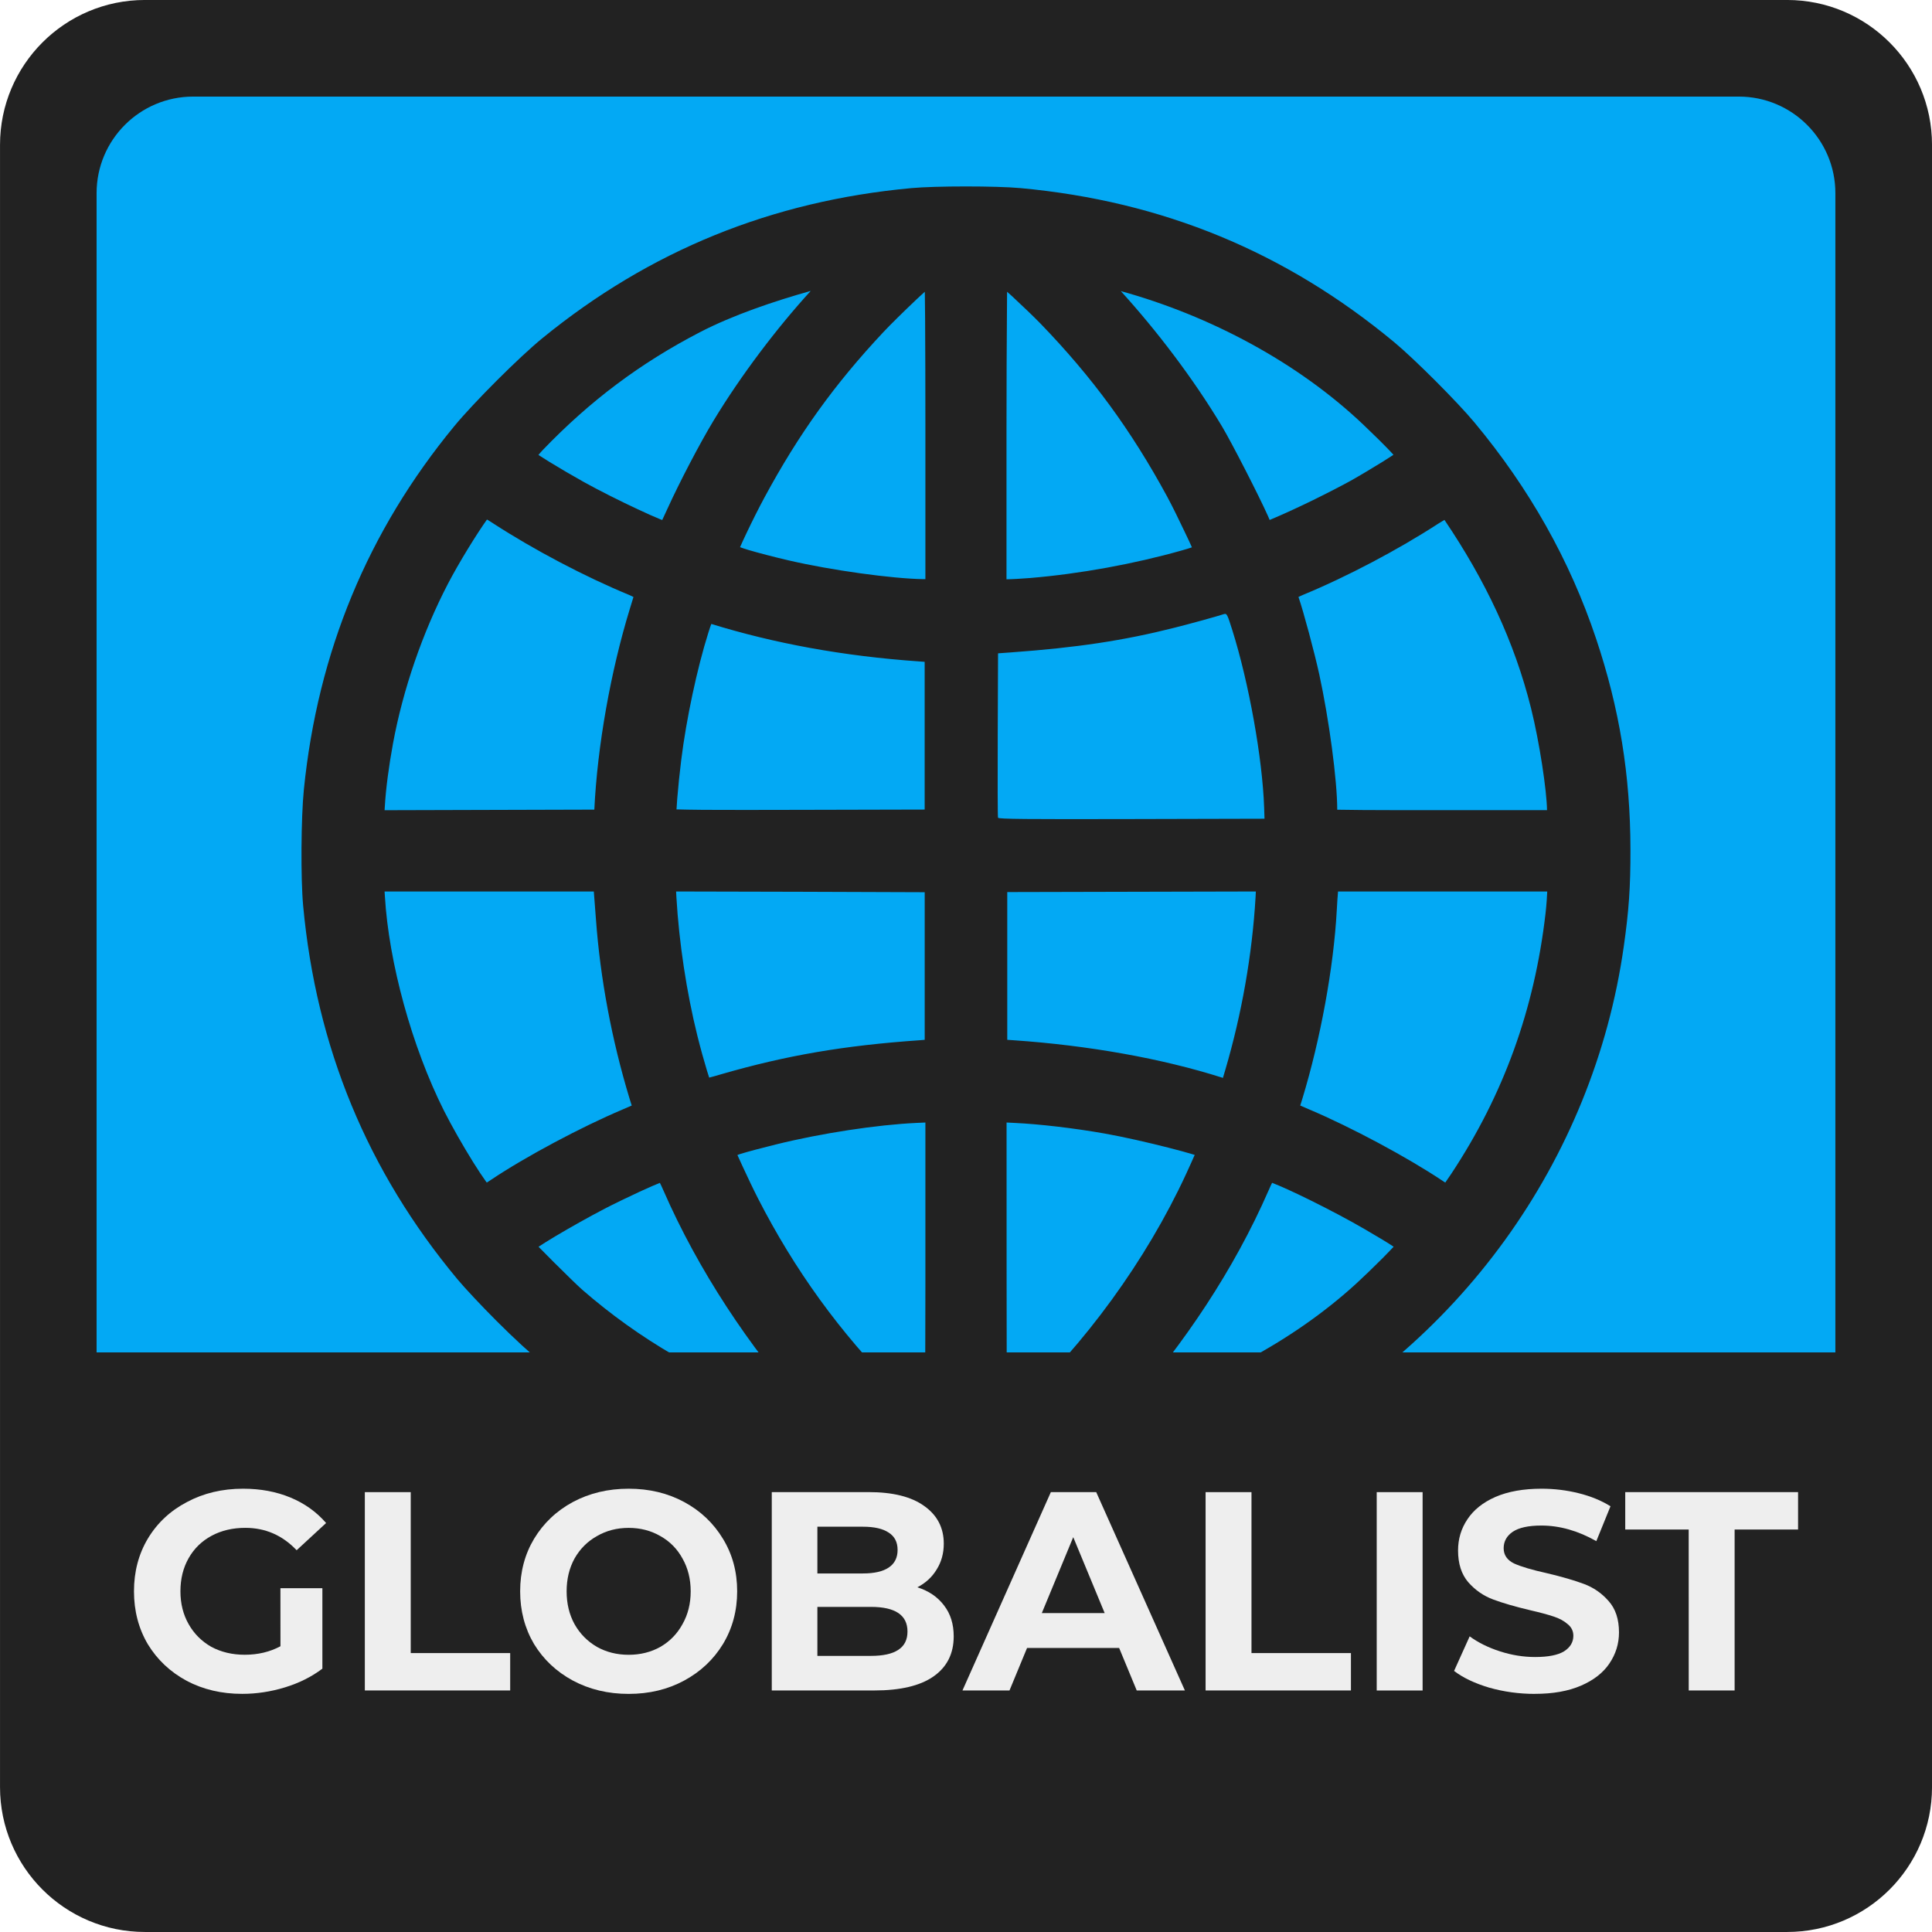
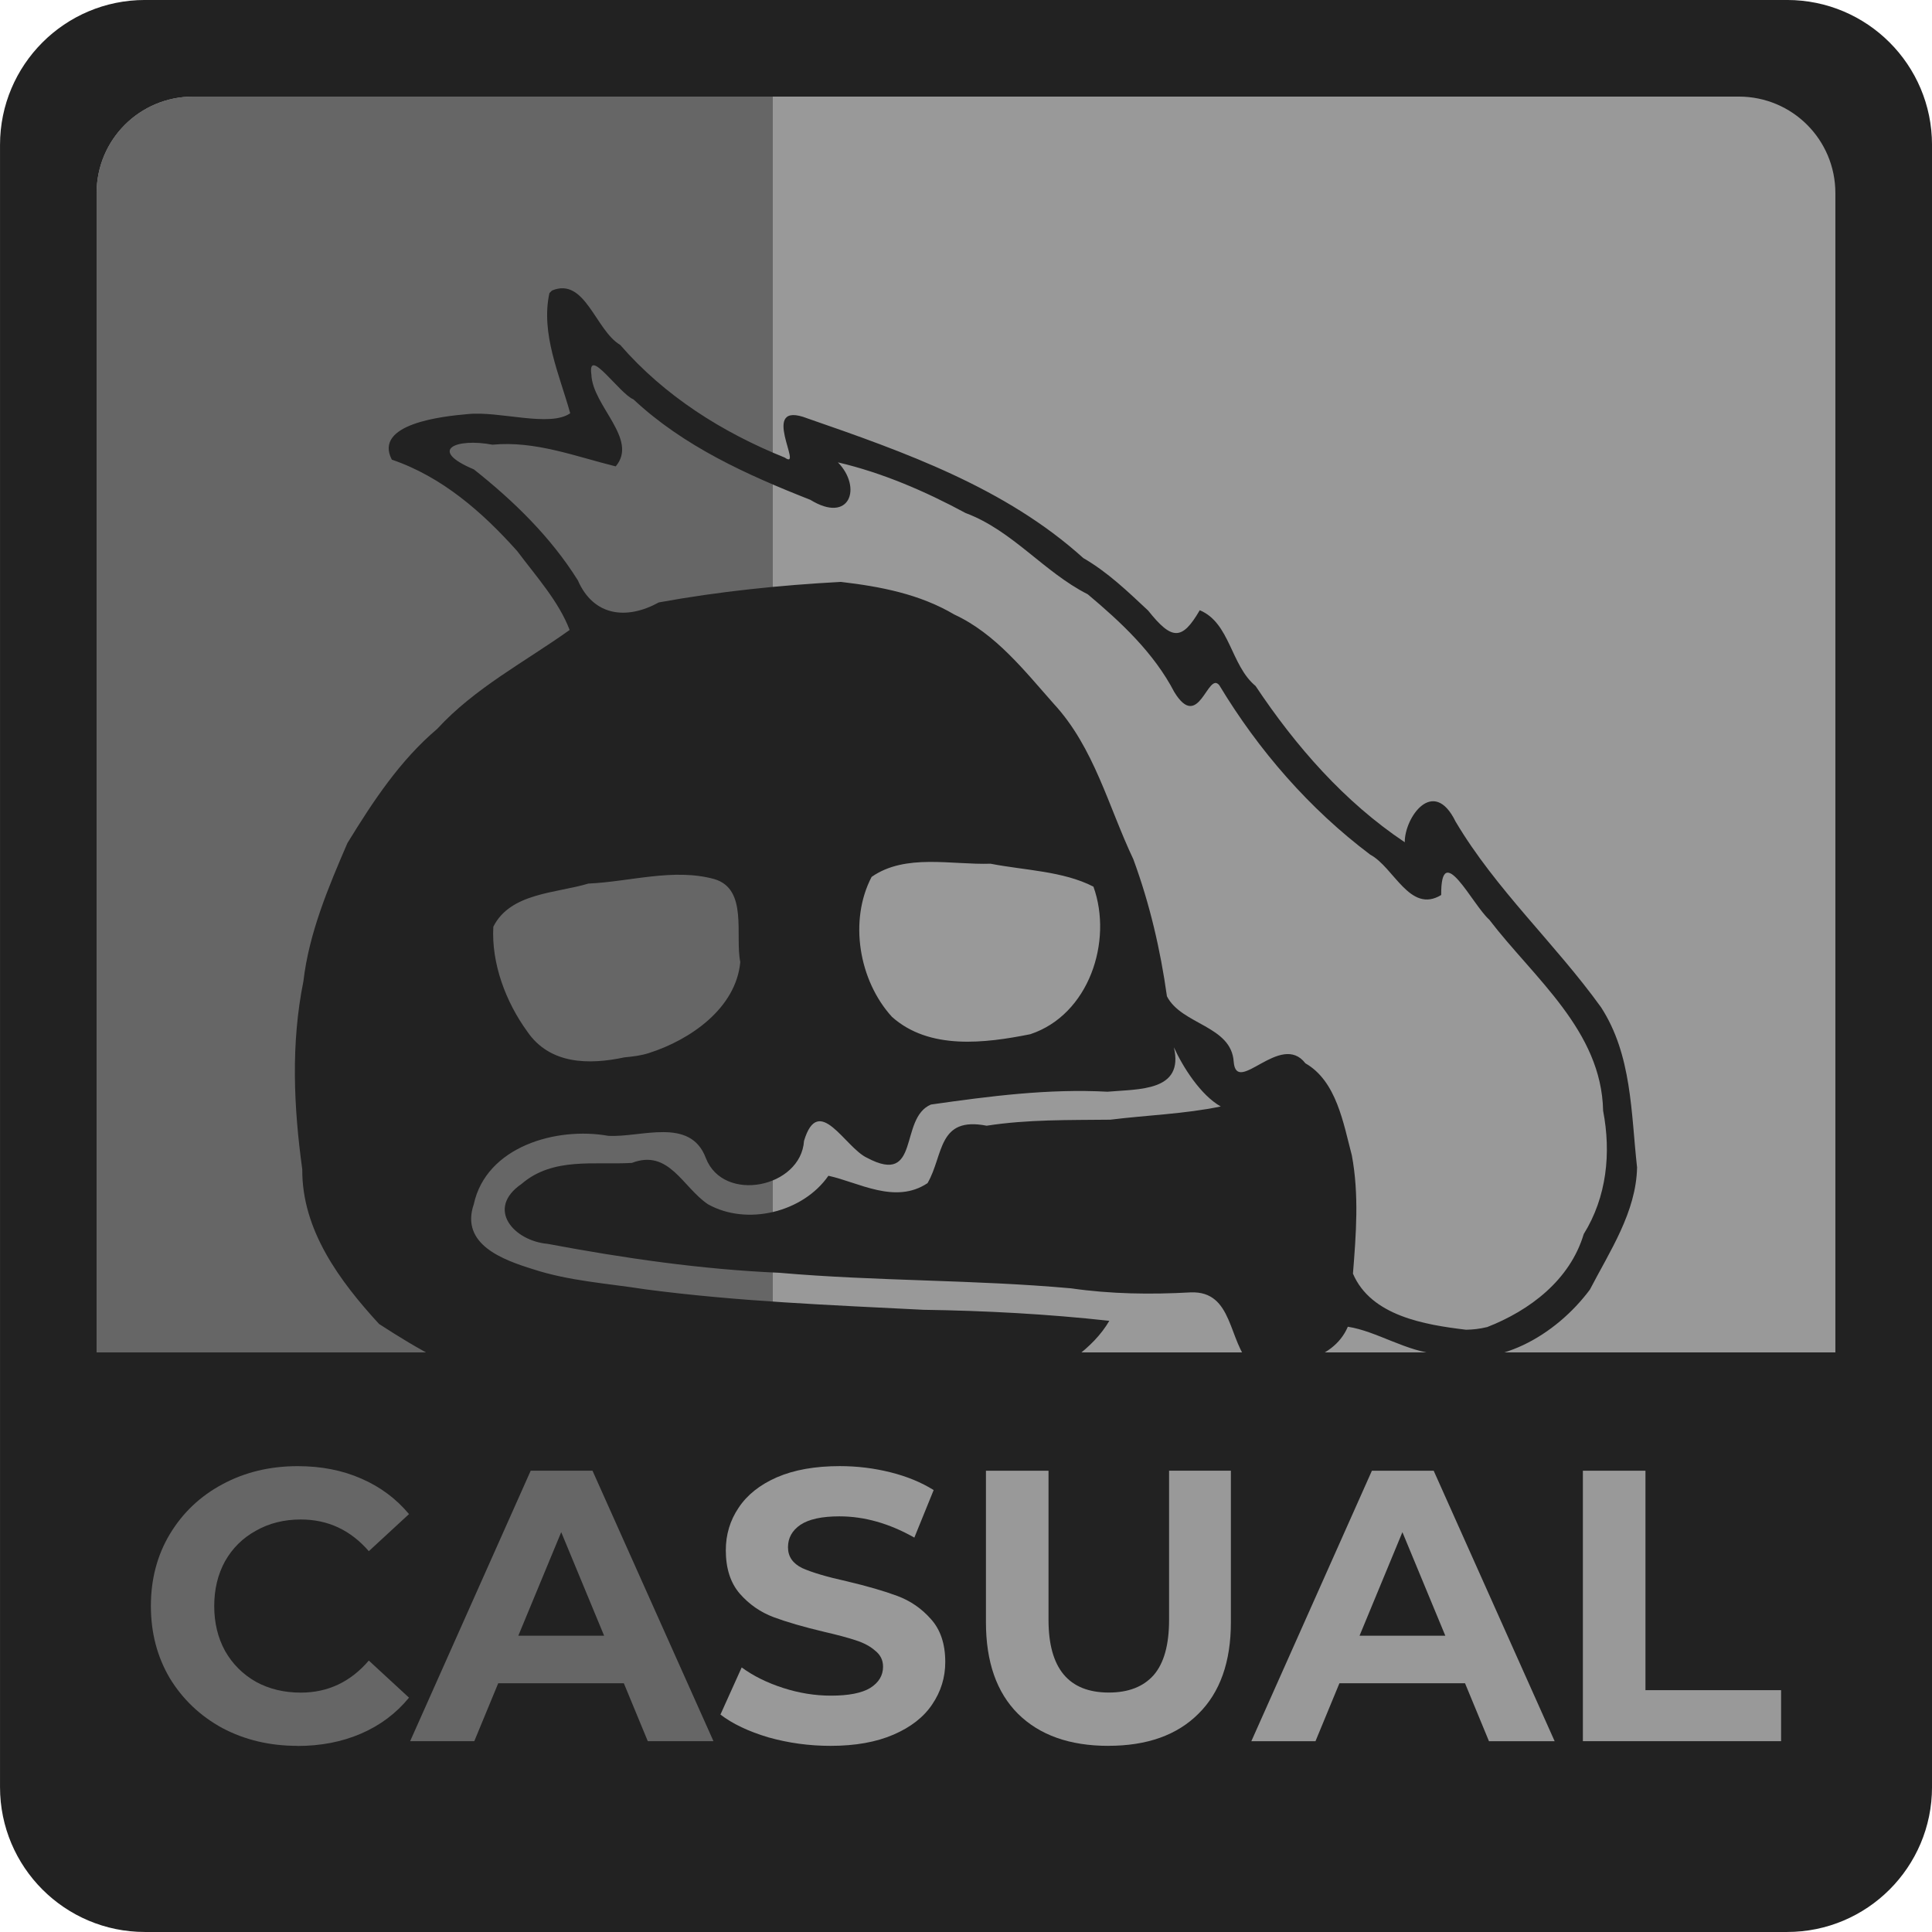
- <svg xmlns="http://www.w3.org/2000/svg" width="200" height="200" viewBox="0 0 52.917 52.917" version="1.1" id="svg8">
+ <svg xmlns="http://www.w3.org/2000/svg" xmlns:ns1="http://www.openswatchbook.org/uri/2009/osb" width="200" height="200" viewBox="0 0 52.917 52.917" version="1.1" id="svg8">
  <defs id="defs2">
-     <rect x="-243.724" y="131.821" width="81.563" height="24.676" id="rect928" />
+     <rect x="-28.812" y="30.683" width="57.436" height="17.493" id="rect880" />
+     <rect x="-74.613" y="-26.988" width="74.613" height="34.925" id="rect973" />
+     <rect x="-255.23" y="125.834" width="102.525" height="46.959" id="rect873" />
+     <linearGradient id="linearGradient3288" ns1:paint="solid">
+       <stop style="stop-color:#000000;stop-opacity:1;" offset="0" id="stop3286" />
+     </linearGradient>
+     <linearGradient id="linearGradient1364" ns1:paint="solid">
+       <stop style="stop-color:#ffffff;stop-opacity:1;" offset="0" id="stop1362" />
+     </linearGradient>
+     <rect x="293.803" y="272.59" width="25.456" height="37.83" id="rect1056" />
+     <rect x="222.739" y="266.226" width="47.376" height="54.094" id="rect1050" />
+     <rect x="139.3" y="246.427" width="58.336" height="48.79" id="rect1044" />
+     <rect x="131.168" y="203.647" width="61.872" height="73.893" id="rect1038" />
+     <rect x="81.671" y="193.04" width="63.64" height="55.508" id="rect1032" />
+     <rect x="83.085" y="274.357" width="44.194" height="38.891" id="rect1026" />
+     <rect x="3.536" y="269.054" width="65.761" height="53.387" id="rect1020" />
+     <rect x="14.142" y="226.274" width="79.196" height="62.933" id="rect1014" />
+     <rect x="11.314" y="171.827" width="36.416" height="51.619" id="rect1008" />
+     <rect x="3.182" y="132.229" width="102.884" height="102.53" id="rect1002" />
  </defs>
  <g id="layer1" transform="translate(249.8045,-91.40947)">
-     <rect ry="3.969" rx="3.969" style="fill:#222222;fill-opacity:1;fill-rule:nonzero;stroke:none;stroke-width:0.5;stroke-linecap:butt;stroke-linejoin:round;stroke-miterlimit:4;stroke-dasharray:none;stroke-dashoffset:0;stroke-opacity:0.909;paint-order:normal" id="rect5252-2" width="52.917" height="52.917" x="-249.804" y="91.409" />
-     <rect ry="2.646" rx="2.646" y="94.055" x="-247.159" height="47.625" width="47.625" id="rect5254-7" style="fill:#03a9f4;fill-opacity:1;fill-rule:nonzero;stroke:none;stroke-width:0.5;stroke-linecap:butt;stroke-linejoin:round;stroke-miterlimit:4;stroke-dasharray:none;stroke-dashoffset:0;stroke-opacity:0.909;paint-order:normal" />
-     <path style="fill:#222222;fill-opacity:1;stroke-width:1" d="m -223.347,96.516 c -0.582,0 -1.165,0.015 -1.498,0.046 -3.822,0.353 -7.161,1.71 -10.102,4.109 -0.633,0.516 -1.879,1.761 -2.414,2.41 -2.371,2.877 -3.742,6.193 -4.121,9.957 -0.077,0.763 -0.088,2.431 -0.02,3.172 0.358,3.881 1.76,7.276 4.227,10.238 0.204,0.245 0.671,0.742 1.062,1.133 0.978,0.978 1.733,1.6 2.852,2.344 2.527,1.68 5.564,2.723 8.574,2.941 0.297,0.021 0.62,0.043 0.719,0.051 0.422,0.031 1.792,-0.014 2.399,-0.07 2.275,-0.209 4.395,-0.813 6.449,-1.836 5.337,-2.659 9.058,-7.806 9.89,-13.676 0.14,-0.987 0.185,-1.62 0.183,-2.656 -0.003,-2.041 -0.298,-3.855 -0.941,-5.777 -0.719,-2.148 -1.828,-4.115 -3.332,-5.922 -0.471,-0.566 -1.64,-1.735 -2.195,-2.196 -2.983,-2.476 -6.35,-3.864 -10.235,-4.222 -0.333,-0.031 -0.916,-0.046 -1.498,-0.046 z m -4.252,2.862 c -0.91,0.995 -1.906,2.302 -2.668,3.563 -0.369,0.611 -0.925,1.674 -1.254,2.398 -0.054,0.12 -0.103,0.226 -0.145,0.313 -0.021,-0.008 -0.03,-0.01 -0.055,-0.02 -0.154,-0.062 -0.373,-0.161 -0.613,-0.273 -0.481,-0.224 -1.062,-0.515 -1.484,-0.75 -0.301,-0.168 -0.658,-0.377 -0.942,-0.551 -0.119,-0.073 -0.214,-0.134 -0.297,-0.188 0.039,-0.045 0.071,-0.085 0.121,-0.137 1.298,-1.351 2.671,-2.379 4.305,-3.226 0.895,-0.464 2.027,-0.848 3.031,-1.129 z m 8.492,0.004 c 2.444,0.675 4.85,1.953 6.649,3.664 0.303,0.288 0.557,0.54 0.73,0.722 0.04,0.042 0.059,0.064 0.09,0.098 -0.086,0.056 -0.184,0.121 -0.304,0.195 -0.283,0.175 -0.625,0.38 -0.868,0.516 -0.207,0.116 -0.679,0.359 -1.031,0.531 -0.351,0.173 -0.823,0.389 -1.024,0.473 l -0.164,0.07 -0.047,-0.11 c -0.251,-0.562 -0.997,-2.016 -1.261,-2.457 -0.795,-1.325 -1.798,-2.634 -2.77,-3.703 z m -5.367,0.019 c 0.002,0.205 0.006,0.424 0.008,0.735 0.005,0.784 0.008,1.867 0.008,3.058 v 4.078 h -0.062 c -0.851,-0.013 -2.511,-0.242 -3.676,-0.512 -0.418,-0.097 -0.814,-0.201 -1.101,-0.285 -0.102,-0.03 -0.169,-0.054 -0.238,-0.078 0.045,-0.104 0.105,-0.234 0.176,-0.383 0.151,-0.319 0.343,-0.701 0.492,-0.977 0.941,-1.742 1.917,-3.1 3.254,-4.527 0.197,-0.211 0.577,-0.583 0.906,-0.895 0.089,-0.085 0.156,-0.143 0.234,-0.215 z m 2.254,0 c 0.051,0.046 0.089,0.078 0.144,0.129 0.273,0.254 0.59,0.556 0.77,0.742 1.42,1.469 2.485,2.924 3.469,4.738 0.14,0.259 0.331,0.649 0.488,0.981 0.075,0.158 0.143,0.299 0.191,0.41 -0.079,0.027 -0.163,0.053 -0.281,0.086 -1.302,0.368 -2.774,0.638 -4.149,0.754 -0.228,0.019 -0.532,0.035 -0.649,0.035 v -4.086 c 0,-1.34 0.006,-2.423 0.012,-3.168 0.002,-0.272 0.001,-0.443 0.004,-0.621 z m -14.246,6.238 c 0.056,0.034 0.108,0.065 0.176,0.11 1.118,0.725 2.506,1.455 3.711,1.953 0.069,0.029 0.086,0.04 0.125,0.059 -0.028,0.091 -0.05,0.164 -0.098,0.32 -0.526,1.711 -0.892,3.772 -0.974,5.504 l -2.885,0.008 -2.86,0.008 0.008,-0.121 c 0.027,-0.463 0.107,-1.076 0.222,-1.703 0.274,-1.486 0.81,-3.039 1.504,-4.375 0.31,-0.596 0.796,-1.377 1.07,-1.762 z m 26.226,0.012 c 1.119,1.656 1.915,3.332 2.371,5.16 0.231,0.925 0.431,2.264 0.437,2.789 h -2.844 c -0.853,0 -1.629,2.7e-4 -2.195,-0.004 -0.283,-0.002 -0.513,-0.005 -0.672,-0.008 -0.015,-2.6e-4 -0.021,2.7e-4 -0.035,0 -1e-5,-0.002 0,-0.003 0,-0.004 -5.3e-4,-0.81 -0.225,-2.473 -0.492,-3.703 -0.127,-0.583 -0.435,-1.736 -0.57,-2.121 0.042,-0.019 0.078,-0.038 0.129,-0.059 1.195,-0.493 2.595,-1.231 3.707,-1.953 0.063,-0.041 0.111,-0.067 0.164,-0.098 z m -6.032,2.577 c 0.068,-0.021 0.087,0.016 0.219,0.437 0.455,1.444 0.827,3.519 0.873,4.863 l 0.01,0.306 -3.641,0.009 c -2.893,0.007 -3.644,2e-4 -3.658,-0.036 -0.01,-0.025 -0.013,-1.048 -0.008,-2.274 l 0.009,-2.229 0.36,-0.026 c 1.799,-0.13 3.088,-0.325 4.467,-0.674 0.485,-0.123 1.111,-0.295 1.368,-0.377 z m -14.05,0.271 c 1.72,0.53 3.598,0.881 5.699,1.027 l 0.145,0.011 v 2.031 2.015 l -3.387,0.008 c -1.134,0.003 -2.048,0.004 -2.676,0 -0.314,-0.002 -0.555,-0.008 -0.719,-0.012 -0.007,-1.6e-4 -0.009,1.6e-4 -0.015,0 0.004,-0.085 0.01,-0.175 0.02,-0.297 0.024,-0.304 0.065,-0.696 0.109,-1.055 0.137,-1.113 0.436,-2.516 0.743,-3.488 0.046,-0.146 0.061,-0.187 0.082,-0.242 z m -8.949,7.328 h 2.848 2.883 c 0.01,0.121 0.037,0.464 0.058,0.758 0.118,1.627 0.436,3.32 0.922,4.918 l 0.058,0.187 c -0.076,0.032 -0.16,0.07 -0.254,0.11 -1.134,0.48 -2.663,1.296 -3.59,1.918 -0.046,0.031 -0.085,0.056 -0.125,0.082 -0.011,-0.014 -0.016,-0.019 -0.027,-0.035 -0.091,-0.127 -0.216,-0.314 -0.351,-0.531 -0.27,-0.434 -0.584,-0.983 -0.797,-1.406 -0.876,-1.745 -1.512,-4.06 -1.617,-5.879 z m 7.985,0 3.395,0.008 3.414,0.012 v 2.012 2.031 l -0.145,0.012 c -2.068,0.144 -3.638,0.413 -5.437,0.933 l -0.176,0.051 c -0.049,0.014 -0.104,0.028 -0.145,0.039 -0.02,-0.058 -0.037,-0.112 -0.062,-0.195 -0.075,-0.249 -0.172,-0.592 -0.262,-0.953 -0.297,-1.197 -0.501,-2.549 -0.574,-3.793 z m 15.879,0 -0.008,0.157 c -0.092,1.569 -0.378,3.195 -0.828,4.726 -0.03,0.103 -0.048,0.169 -0.066,0.223 -0.012,-0.004 -0.01,-0.003 -0.024,-0.008 -1.646,-0.523 -3.649,-0.882 -5.719,-1.024 l -0.164,-0.011 v -2.031 -2.016 l 3.414,-0.008 z m 2.25,0 h 2.879 2.852 c -0.003,0.102 -0.02,0.368 -0.047,0.602 -0.303,2.627 -1.148,4.963 -2.578,7.125 -0.064,0.097 -0.118,0.174 -0.168,0.246 -0.024,-0.015 -0.041,-0.026 -0.066,-0.043 -0.954,-0.64 -2.514,-1.476 -3.652,-1.957 -0.094,-0.04 -0.178,-0.077 -0.254,-0.11 l 0.058,-0.187 c 0.498,-1.638 0.856,-3.59 0.942,-5.156 0.01,-0.191 0.025,-0.416 0.035,-0.52 z m -11.301,6.328 v 4.164 0.219 c -2.7e-4,1.117 -0.005,2.161 -0.008,2.906 -0.001,0.325 -0.002,0.558 -0.004,0.769 -0.003,-0.003 -0.005,-0.005 -0.008,-0.008 -0.226,-0.208 -0.513,-0.481 -0.777,-0.746 -1.539,-1.544 -2.783,-3.262 -3.789,-5.227 -0.13,-0.254 -0.291,-0.595 -0.422,-0.878 -0.055,-0.121 -0.103,-0.221 -0.141,-0.309 0.032,-0.01 0.046,-0.019 0.086,-0.031 0.211,-0.064 0.536,-0.151 0.968,-0.258 1.24,-0.308 2.777,-0.541 3.852,-0.59 z m 2.223,0 0.235,0.012 c 0.66,0.031 1.612,0.141 2.449,0.289 0.515,0.091 1.197,0.247 1.746,0.387 0.274,0.07 0.516,0.135 0.684,0.187 0.018,0.006 0.023,0.007 0.039,0.012 -0.051,0.117 -0.126,0.285 -0.238,0.528 -1.089,2.354 -2.772,4.668 -4.668,6.425 -0.086,0.08 -0.154,0.142 -0.23,0.211 -0.001,-0.047 -0.003,-0.044 -0.004,-0.102 -0.008,-0.572 -0.012,-1.682 -0.012,-3.785 z m -9.496,1.652 c 0.027,0.054 0.046,0.09 0.102,0.219 0.952,2.178 2.342,4.27 3.922,6.047 -0.282,-0.083 -0.599,-0.183 -0.84,-0.266 -1.944,-0.668 -3.746,-1.71 -5.312,-3.074 -0.12,-0.105 -0.475,-0.453 -0.789,-0.765 -0.154,-0.153 -0.299,-0.299 -0.406,-0.41 0.117,-0.077 0.269,-0.173 0.457,-0.285 0.401,-0.239 0.916,-0.529 1.355,-0.758 0.249,-0.129 0.625,-0.311 0.957,-0.465 0.265,-0.123 0.438,-0.195 0.554,-0.242 z m 16.77,0 c 0.203,0.078 0.57,0.241 1.031,0.469 0.524,0.259 1.098,0.562 1.492,0.793 0.395,0.23 0.658,0.387 0.805,0.488 -0.081,0.085 -0.186,0.197 -0.305,0.316 -0.242,0.243 -0.531,0.521 -0.722,0.696 -1.737,1.587 -3.999,2.767 -6.27,3.418 1.563,-1.776 2.921,-3.797 3.867,-5.961 0.056,-0.129 0.074,-0.165 0.101,-0.219 z" id="path4806-0" />
-     <path id="path5258-9" d="m -248.349,128.451 v 8.334 c 0,3.078 2.478,5.556 5.556,5.556 h 38.894 c 3.078,0 5.556,-2.478 5.556,-5.556 v -8.334 z" style="fill:#222222;fill-opacity:1;fill-rule:nonzero;stroke:none;stroke-width:0.5;stroke-linecap:butt;stroke-linejoin:round;stroke-miterlimit:4;stroke-dasharray:none;stroke-dashoffset:0;stroke-opacity:0.909;paint-order:normal" />
-     <g aria-label="GLOBALIST" transform="translate(-2.714673,-1.24219)" id="text926" style="font-style:normal;font-weight:normal;font-size:7.761px;line-height:1.25;font-family:sans-serif;white-space:pre;shape-inside:url(#rect928);fill:#eeeeee;fill-opacity:1;stroke:none">
-       <path d="m -239.409,136.152 h 1.149 v 2.204 q -0.442,0.334 -1.024,0.512 -0.582,0.178 -1.172,0.178 -0.846,0 -1.521,-0.357 -0.675,-0.365 -1.063,-1.001 -0.38,-0.644 -0.38,-1.451 0,-0.807 0.38,-1.444 0.388,-0.644 1.071,-1.001 0.683,-0.365 1.537,-0.365 0.714,0 1.296,0.241 0.582,0.241 0.978,0.699 l -0.807,0.745 q -0.582,-0.613 -1.405,-0.613 -0.52,0 -0.924,0.217 -0.404,0.217 -0.629,0.613 -0.225,0.396 -0.225,0.908 0,0.504 0.225,0.9 0.225,0.396 0.621,0.621 0.404,0.217 0.916,0.217 0.543,0 0.978,-0.233 z" style="font-style:normal;font-variant:normal;font-weight:bold;font-stretch:normal;font-size:7.761px;font-family:Montserrat;-inkscape-font-specification:'Montserrat Bold';fill:#eeeeee;fill-opacity:1" id="path932" />
-       <path d="m -237.097,133.521 h 1.257 v 4.408 h 2.724 v 1.024 h -3.981 z" style="font-style:normal;font-variant:normal;font-weight:bold;font-stretch:normal;font-size:7.761px;font-family:Montserrat;-inkscape-font-specification:'Montserrat Bold';fill:#eeeeee;fill-opacity:1" id="path934" />
-       <path d="m -229.871,139.047 q -0.846,0 -1.529,-0.365 -0.675,-0.365 -1.063,-1.001 -0.38,-0.644 -0.38,-1.444 0,-0.799 0.38,-1.436 0.388,-0.644 1.063,-1.009 0.683,-0.365 1.529,-0.365 0.846,0 1.521,0.365 0.675,0.365 1.063,1.009 0.388,0.636 0.388,1.436 0,0.799 -0.388,1.444 -0.388,0.636 -1.063,1.001 -0.675,0.365 -1.521,0.365 z m 0,-1.071 q 0.481,0 0.869,-0.217 0.388,-0.225 0.605,-0.621 0.225,-0.396 0.225,-0.9 0,-0.504 -0.225,-0.9 -0.217,-0.396 -0.605,-0.613 -0.388,-0.225 -0.869,-0.225 -0.481,0 -0.869,0.225 -0.388,0.217 -0.613,0.613 -0.217,0.396 -0.217,0.9 0,0.504 0.217,0.9 0.225,0.396 0.613,0.621 0.388,0.217 0.869,0.217 z" style="font-style:normal;font-variant:normal;font-weight:bold;font-stretch:normal;font-size:7.761px;font-family:Montserrat;-inkscape-font-specification:'Montserrat Bold';fill:#eeeeee;fill-opacity:1" id="path936" />
-       <path d="m -221.962,136.128 q 0.466,0.147 0.73,0.497 0.264,0.341 0.264,0.846 0,0.714 -0.559,1.102 -0.551,0.38 -1.614,0.38 h -2.81 v -5.433 h 2.654 q 0.993,0 1.521,0.38 0.536,0.38 0.536,1.032 0,0.396 -0.194,0.706 -0.186,0.31 -0.528,0.489 z m -2.74,-1.661 v 1.281 h 1.25 q 0.466,0 0.706,-0.163 0.241,-0.163 0.241,-0.481 0,-0.318 -0.241,-0.473 -0.241,-0.163 -0.706,-0.163 z m 1.467,3.539 q 0.497,0 0.745,-0.163 0.256,-0.163 0.256,-0.504 0,-0.675 -1.001,-0.675 h -1.467 v 1.343 z" style="font-style:normal;font-variant:normal;font-weight:bold;font-stretch:normal;font-size:7.761px;font-family:Montserrat;-inkscape-font-specification:'Montserrat Bold';fill:#eeeeee;fill-opacity:1" id="path938" />
-       <path d="m -216.437,137.789 h -2.522 l -0.481,1.164 h -1.288 l 2.421,-5.433 h 1.242 l 2.429,5.433 h -1.319 z m -0.396,-0.955 -0.861,-2.08 -0.861,2.08 z" style="font-style:normal;font-variant:normal;font-weight:bold;font-stretch:normal;font-size:7.761px;font-family:Montserrat;-inkscape-font-specification:'Montserrat Bold';fill:#eeeeee;fill-opacity:1" id="path940" />
-       <path d="m -214.069,133.521 h 1.257 v 4.408 h 2.724 v 1.024 h -3.981 z" style="font-style:normal;font-variant:normal;font-weight:bold;font-stretch:normal;font-size:7.761px;font-family:Montserrat;-inkscape-font-specification:'Montserrat Bold';fill:#eeeeee;fill-opacity:1" id="path942" />
-       <path d="m -209.382,133.521 h 1.257 v 5.433 h -1.257 z" style="font-style:normal;font-variant:normal;font-weight:bold;font-stretch:normal;font-size:7.761px;font-family:Montserrat;-inkscape-font-specification:'Montserrat Bold';fill:#eeeeee;fill-opacity:1" id="path944" />
-       <path d="m -205.051,139.047 q -0.644,0 -1.25,-0.171 -0.598,-0.179 -0.962,-0.458 l 0.427,-0.947 q 0.349,0.256 0.83,0.411 0.481,0.155 0.962,0.155 0.536,0 0.792,-0.155 0.256,-0.163 0.256,-0.427 0,-0.194 -0.155,-0.318 -0.147,-0.132 -0.388,-0.21 -0.233,-0.078 -0.636,-0.171 -0.621,-0.147 -1.017,-0.295 -0.396,-0.147 -0.683,-0.473 -0.279,-0.326 -0.279,-0.869 0,-0.473 0.256,-0.854 0.256,-0.388 0.768,-0.613 0.52,-0.225 1.265,-0.225 0.52,0 1.017,0.124 0.497,0.124 0.869,0.357 l -0.388,0.955 q -0.753,-0.427 -1.506,-0.427 -0.528,0 -0.784,0.171 -0.248,0.171 -0.248,0.45 0,0.279 0.287,0.419 0.295,0.132 0.893,0.264 0.621,0.147 1.017,0.295 0.396,0.147 0.675,0.466 0.287,0.318 0.287,0.861 0,0.466 -0.264,0.854 -0.256,0.38 -0.776,0.605 -0.52,0.225 -1.265,0.225 z" style="font-style:normal;font-variant:normal;font-weight:bold;font-stretch:normal;font-size:7.761px;font-family:Montserrat;-inkscape-font-specification:'Montserrat Bold';fill:#eeeeee;fill-opacity:1" id="path946" />
-       <path d="m -200.837,134.545 h -1.738 v -1.024 h 4.734 v 1.024 h -1.738 v 4.408 h -1.257 z" style="font-style:normal;font-variant:normal;font-weight:bold;font-stretch:normal;font-size:7.761px;font-family:Montserrat;-inkscape-font-specification:'Montserrat Bold';fill:#eeeeee;fill-opacity:1" id="path948" />
+     <rect y="91.409" x="-249.804" height="52.917" width="52.917" id="rect5238-5" style="fill:#222222;fill-opacity:1;fill-rule:nonzero;stroke:none;stroke-width:0.5;stroke-linecap:butt;stroke-linejoin:round;stroke-miterlimit:4;stroke-dasharray:none;stroke-dashoffset:0;stroke-opacity:0.909;paint-order:normal" rx="3.969" ry="3.969" />
+   </g>
+   <g id="layer2" style="display:inline">
+     <path id="rect5240-3" style="fill:#999999;fill-opacity:1;fill-rule:nonzero;stroke:none;stroke-width:0.5;stroke-linecap:butt;stroke-linejoin:round;stroke-miterlimit:4;stroke-dasharray:none;stroke-dashoffset:0;stroke-opacity:0.909;paint-order:normal" transform="translate(249.8045,-91.40947)" d="m -244.513,94.055 h 42.333 c 1.466,0 2.646,1.18 2.646,2.646 v 42.333 c 0,1.466 -1.18,2.646 -2.646,2.646 h -42.333 c -1.466,0 -2.646,-1.18 -2.646,-2.646 V 96.701 c 0,-1.466 1.18,-2.646 2.646,-2.646 z" />
+     <path id="path875" style="fill:#666666;fill-opacity:1;fill-rule:nonzero;stroke:none;stroke-width:0.5;stroke-linecap:butt;stroke-linejoin:round;stroke-miterlimit:4;stroke-dasharray:none;stroke-dashoffset:0;stroke-opacity:0.909;paint-order:normal" transform="translate(249.8045,-91.40947)" d="m -244.513,94.055 h 15.875 V 141.68 h -15.875 c -1.466,0 -2.646,-1.18 -2.646,-2.646 V 96.701 c 0,-1.466 1.18,-2.646 2.646,-2.646 z" />
+   </g>
+   <g id="layer3" style="display:inline">
+     <path id="path88810" style="fill:#222222;fill-opacity:1;stroke-width:1" d="m 15.116,7.959 c 0.908,-0.385 1.194,1.09 1.87,1.487 1.214,1.399 2.796,2.398 4.508,3.087 0.54,0.381 -0.747,-1.602 0.62,-1.074 2.67,0.925 5.426,1.9 7.557,3.826 0.675,0.391 1.209,0.909 1.776,1.438 0.651,0.818 0.928,0.827 1.414,-0.009 0.833,0.347 0.847,1.511 1.528,2.074 1.101,1.651 2.429,3.173 4.087,4.281 -0.007,-0.672 0.783,-1.813 1.392,-0.566 1.106,1.865 2.723,3.335 3.982,5.083 0.851,1.309 0.822,2.894 0.989,4.39 -0.025,1.223 -0.748,2.296 -1.293,3.347 -0.932,1.248 -2.55,2.209 -4.144,1.764 -0.876,-0.058 -1.686,-0.625 -2.485,-0.748 -0.418,0.978 -1.722,1.131 -2.66,1.03 -0.621,-0.613 -0.468,-2.018 -1.644,-1.971 -1.1,0.061 -2.187,0.046 -3.277,-0.111 -2.662,-0.24 -5.332,-0.193 -7.993,-0.426 -2.128,-0.091 -4.25,-0.399 -6.342,-0.792 -0.928,-0.081 -1.707,-0.962 -0.715,-1.642 0.861,-0.741 1.989,-0.515 3.02,-0.575 1.016,-0.39 1.387,0.661 2.084,1.132 1.067,0.597 2.602,0.225 3.3,-0.78 0.82,0.176 1.827,0.794 2.715,0.202 0.446,-0.77 0.272,-1.835 1.62,-1.573 1.127,-0.175 2.255,-0.152 3.388,-0.165 1.006,-0.125 2.033,-0.156 3.023,-0.362 -0.55,-0.311 -1.036,-1.077 -1.283,-1.62 0.282,1.213 -0.956,1.139 -1.82,1.216 -1.616,-0.088 -3.236,0.123 -4.834,0.351 -0.886,0.373 -0.273,2.244 -1.751,1.459 -0.604,-0.28 -1.326,-1.789 -1.726,-0.464 -0.083,1.281 -2.207,1.72 -2.69,0.469 -0.426,-1.132 -1.771,-0.555 -2.672,-0.607 -1.426,-0.254 -3.341,0.296 -3.683,1.873 -0.376,1.101 0.8,1.525 1.622,1.78 0.988,0.324 2.052,0.39 3.075,0.551 2.527,0.334 5.087,0.432 7.623,0.561 1.697,0.025 3.401,0.116 5.087,0.302 -0.445,0.764 -1.315,1.328 -2.157,1.684 -1.254,0.839 -2.832,0.645 -4.261,0.883 -1.719,0.032 -3.443,0.019 -5.162,-0.083 C 17.131,38.524 15.417,38.545 13.826,37.921 12.582,37.616 11.444,36.952 10.382,36.263 9.307,35.09 8.268,33.696 8.279,32.028 8.043,30.317 7.966,28.583 8.31,26.878 8.464,25.554 8.992,24.307 9.515,23.093 c 0.696,-1.135 1.436,-2.262 2.46,-3.129 1.031,-1.124 2.405,-1.836 3.627,-2.709 -0.292,-0.776 -0.923,-1.476 -1.435,-2.16 -0.95,-1.065 -2.062,-2.039 -3.435,-2.505 -0.511,-0.986 1.4,-1.189 2.078,-1.248 0.868,-0.091 2.247,0.37 2.808,-0.023 C 15.322,10.255 14.807,9.14 15.048,8.028 l 0.069,-0.069 m 2.661,20.882 c 1.13,-0.36 2.382,-1.226 2.498,-2.491 -0.149,-0.731 0.217,-1.995 -0.707,-2.271 -1.122,-0.309 -2.308,0.071 -3.454,0.122 -0.882,0.266 -2.138,0.251 -2.603,1.182 -0.056,1.004 0.341,2.059 0.927,2.866 0.616,0.907 1.689,0.92 2.663,0.712 0.228,-0.022 0.458,-0.048 0.677,-0.12 m 10.445,-0.516 c 1.597,-0.53 2.264,-2.538 1.725,-4.04 -0.834,-0.429 -1.881,-0.445 -2.816,-0.628 -1.07,0.035 -2.334,-0.286 -3.26,0.361 -0.626,1.199 -0.348,2.837 0.555,3.831 1.024,0.919 2.556,0.725 3.796,0.477 m 12.503,8.025 c 1.175,-0.458 2.275,-1.291 2.651,-2.55 0.631,-1.017 0.754,-2.217 0.531,-3.377 -0.043,-2.196 -1.897,-3.637 -3.119,-5.235 -0.456,-0.4 -1.328,-2.221 -1.316,-0.675 -0.856,0.521 -1.295,-0.761 -1.943,-1.105 -1.668,-1.256 -3.057,-2.853 -4.133,-4.638 -0.319,-0.407 -0.557,1.295 -1.235,0.183 -0.558,-1.072 -1.457,-1.911 -2.37,-2.677 -1.202,-0.608 -2.059,-1.745 -3.345,-2.225 -1.103,-0.595 -2.281,-1.104 -3.497,-1.388 0.668,0.688 0.33,1.693 -0.756,1.026 -1.734,-0.682 -3.467,-1.463 -4.846,-2.752 -0.381,-0.153 -1.265,-1.482 -1.151,-0.674 0.034,0.858 1.296,1.767 0.666,2.51 -1.109,-0.274 -2.204,-0.705 -3.376,-0.594 -0.983,-0.186 -1.793,0.136 -0.508,0.677 1.093,0.865 2.108,1.856 2.847,3.038 0.43,0.985 1.336,1.09 2.218,0.605 1.643,-0.3 3.319,-0.472 4.985,-0.562 1.085,0.127 2.159,0.332 3.111,0.895 1.126,0.522 1.919,1.538 2.723,2.446 1.106,1.197 1.494,2.815 2.178,4.256 0.448,1.217 0.741,2.473 0.92,3.753 0.399,0.782 1.768,0.802 1.829,1.796 0.077,0.942 1.287,-0.843 1.964,0.04 0.852,0.487 1.039,1.642 1.272,2.523 0.2,1.073 0.116,2.161 0.03,3.238 0.496,1.159 1.972,1.401 3.096,1.536 0.194,-0.002 0.387,-0.026 0.575,-0.072" />
+     <path id="path5244-6" d="m 1.455,37.042 v 8.334 c 0,3.078 2.478,5.556 5.556,5.556 H 45.905 c 3.078,0 5.556,-2.478 5.556,-5.556 v -8.334 z" style="fill:#222222;fill-opacity:1;fill-rule:nonzero;stroke:none;stroke-width:0.5;stroke-linecap:butt;stroke-linejoin:round;stroke-miterlimit:4;stroke-dasharray:none;stroke-dashoffset:0;stroke-opacity:0.909;paint-order:normal" />
+     <g aria-label="CASUAL" transform="translate(32.53266,7.282455)" id="text878" style="font-style:normal;font-weight:normal;font-size:10.583px;line-height:1.25;font-family:sans-serif;white-space:pre;shape-inside:url(#rect880);fill:#000000;fill-opacity:1;stroke:none">
+       <path d="m -24.389,40.536 q -1.132,0 -2.053,-0.487 -0.91,-0.497 -1.439,-1.365 -0.519,-0.878 -0.519,-1.979 0,-1.101 0.519,-1.968 0.529,-0.878 1.439,-1.365 0.921,-0.497 2.064,-0.497 0.963,0 1.736,0.339 0.783,0.339 1.312,0.974 l -1.101,1.016 q -0.751,-0.868 -1.863,-0.868 -0.688,0 -1.228,0.307 -0.54,0.296 -0.847,0.836 -0.296,0.54 -0.296,1.228 0,0.688 0.296,1.228 0.307,0.54 0.847,0.847 0.54,0.296 1.228,0.296 1.111,0 1.863,-0.878 l 1.101,1.016 q -0.529,0.646 -1.312,0.984 -0.783,0.339 -1.746,0.339 z" style="font-style:normal;font-variant:normal;font-weight:bold;font-stretch:normal;font-family:Montserrat;-inkscape-font-specification:'Montserrat Bold';fill:#666666;fill-opacity:1" id="path884" />
+       <path d="m -15.446,38.821 h -3.44 l -0.656,1.587 h -1.757 l 3.302,-7.408 h 1.693 l 3.313,7.408 h -1.799 z m -0.54,-1.302 -1.175,-2.836 -1.175,2.836 z" style="font-style:normal;font-variant:normal;font-weight:bold;font-stretch:normal;font-family:Montserrat;-inkscape-font-specification:'Montserrat Bold';fill:#666666;fill-opacity:1" id="path886" />
+       <path d="m -9.784,40.536 q -0.878,0 -1.704,-0.233 -0.815,-0.243 -1.312,-0.624 l 0.582,-1.291 q 0.476,0.349 1.132,0.561 0.656,0.212 1.312,0.212 0.73,0 1.079,-0.212 0.349,-0.222 0.349,-0.582 0,-0.265 -0.212,-0.434 -0.201,-0.18 -0.529,-0.286 -0.317,-0.106 -0.868,-0.233 -0.847,-0.201 -1.386,-0.402 -0.54,-0.201 -0.931,-0.646 -0.381,-0.444 -0.381,-1.185 0,-0.646 0.349,-1.164 0.349,-0.529 1.048,-0.836 0.709,-0.307 1.725,-0.307 0.709,0 1.386,0.169 0.677,0.169 1.185,0.487 l -0.529,1.302 q -1.027,-0.582 -2.053,-0.582 -0.72,0 -1.069,0.233 -0.339,0.233 -0.339,0.614 0,0.381 0.392,0.571 0.402,0.18 1.217,0.36 0.847,0.201 1.386,0.402 0.54,0.201 0.921,0.635 0.392,0.434 0.392,1.175 0,0.635 -0.36,1.164 -0.349,0.519 -1.058,0.825 -0.709,0.307 -1.725,0.307 z" style="font-style:normal;font-variant:normal;font-weight:bold;font-stretch:normal;font-family:Montserrat;-inkscape-font-specification:'Montserrat Bold';fill:#999999;fill-opacity:1" id="path888" />
+       <path d="m -2.174,40.536 q -1.587,0 -2.476,-0.878 -0.878,-0.878 -0.878,-2.508 v -4.149 h 1.714 v 4.085 q 0,1.99 1.651,1.99 0.804,0 1.228,-0.476 0.423,-0.487 0.423,-1.513 V 33 H 1.181 v 4.149 q 0,1.63 -0.889,2.508 -0.878,0.878 -2.466,0.878 z" style="font-style:normal;font-variant:normal;font-weight:bold;font-stretch:normal;font-family:Montserrat;-inkscape-font-specification:'Montserrat Bold';fill:#999999;fill-opacity:1" id="path890" />
+       <path d="M 7.594,38.821 H 4.154 L 3.498,40.409 H 1.741 l 3.302,-7.408 h 1.693 l 3.313,7.408 H 8.25 Z M 7.054,37.519 5.879,34.683 4.705,37.519 Z" style="font-style:normal;font-variant:normal;font-weight:bold;font-stretch:normal;font-family:Montserrat;-inkscape-font-specification:'Montserrat Bold';fill:#999999;fill-opacity:1" id="path892" />
+       <path d="m 10.822,33 h 1.714 v 6.011 h 3.715 v 1.397 h -5.429 z" style="font-style:normal;font-variant:normal;font-weight:bold;font-stretch:normal;font-family:Montserrat;-inkscape-font-specification:'Montserrat Bold';fill:#999999;fill-opacity:1" id="path894" />
    </g>
  </g>
</svg>
